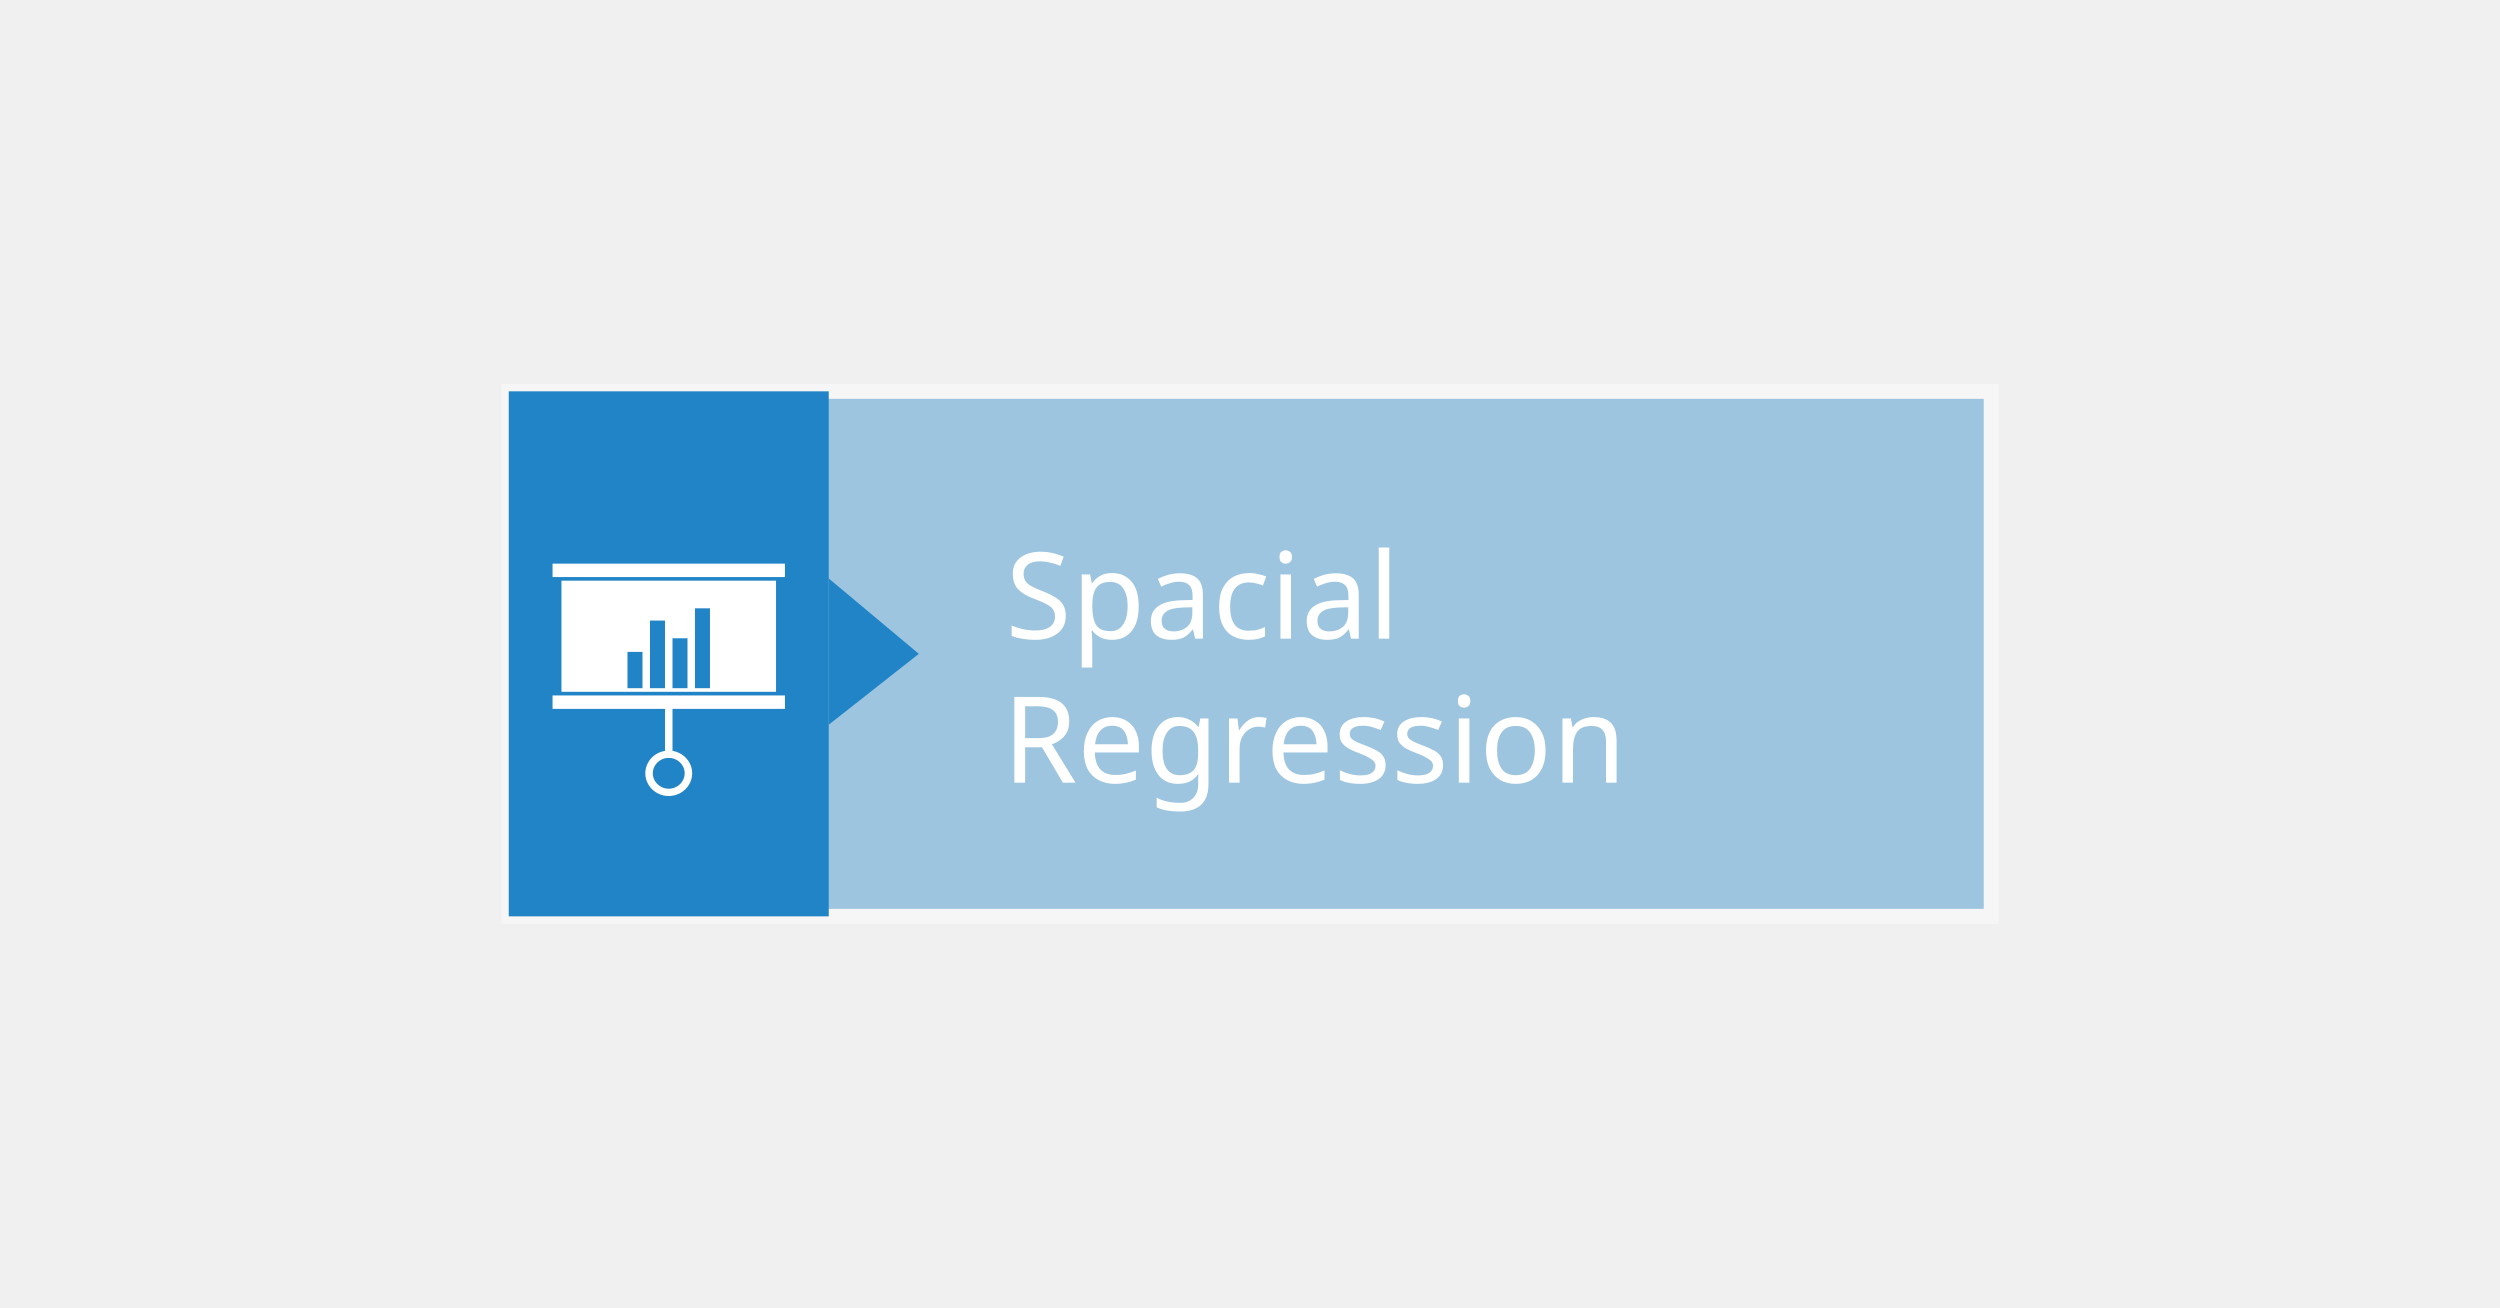
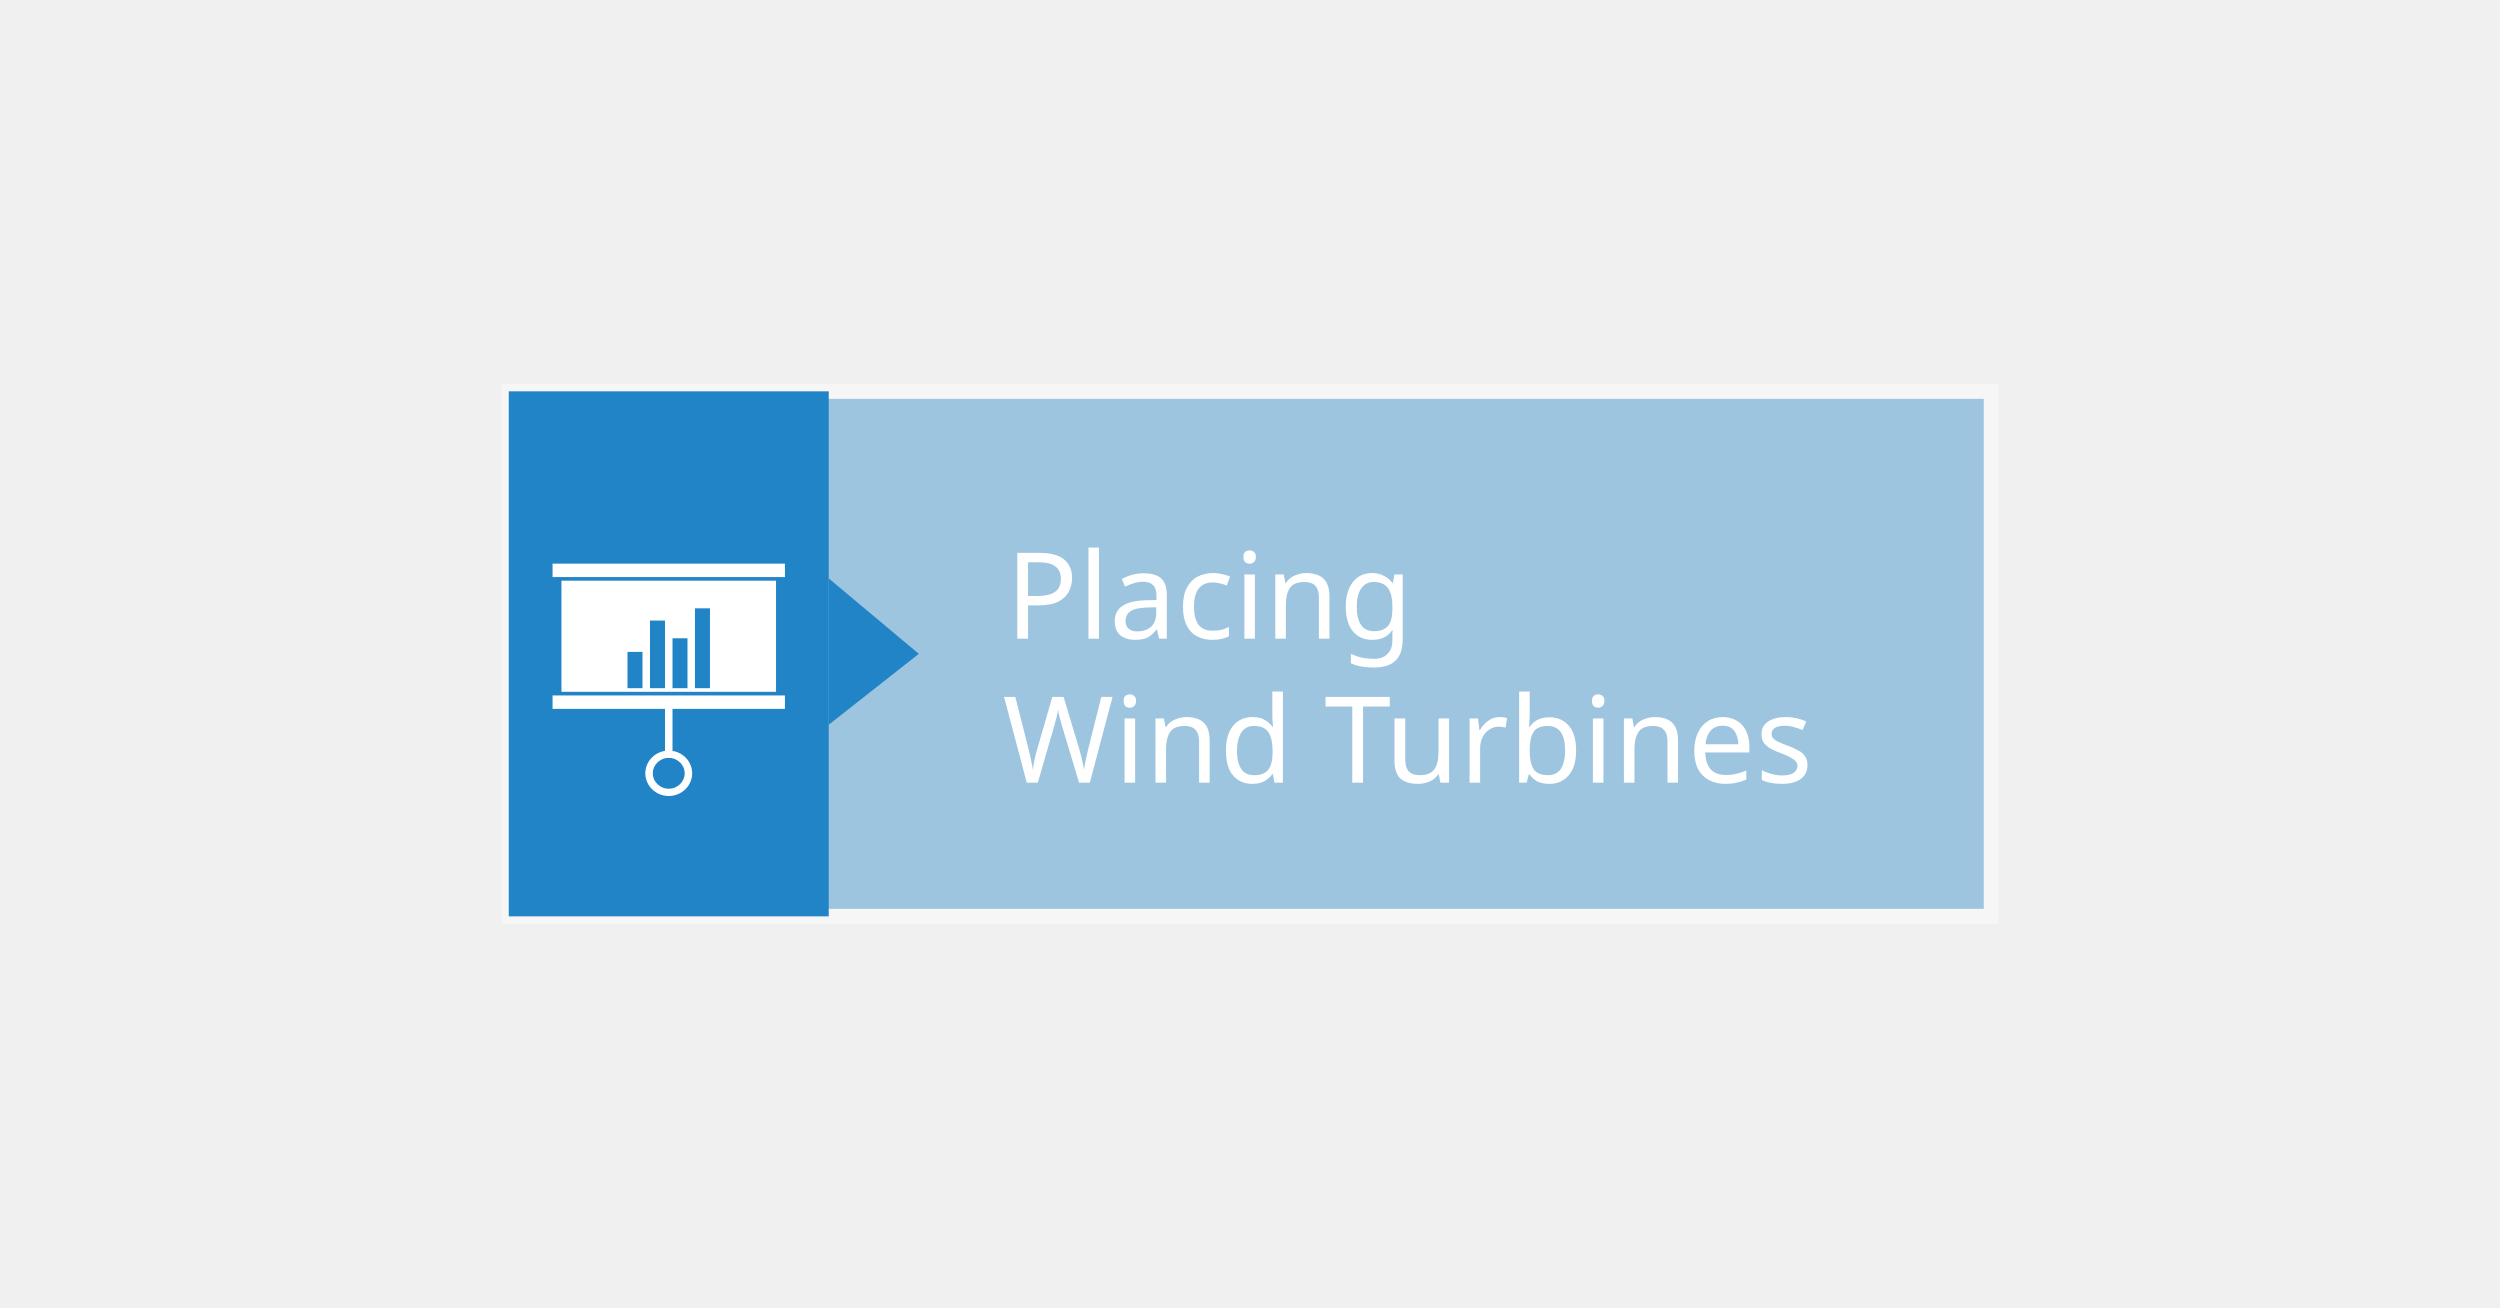
<svg xmlns="http://www.w3.org/2000/svg" version="1.1" id="Layer_1" x="0px" y="0px" width="166.667px" height="87.18px" viewBox="0 0 166.667 87.18" enable-background="new 0 0 166.667 87.18" xml:space="preserve">
  <g>
    <rect x="33.917" y="26.089" opacity="0.4" fill="#2084C6" stroke="#FFFFFF" stroke-miterlimit="10" enable-background="new    " width="98.833" height="35.001" />
    <g>
      <rect x="33.917" y="26.089" fill="#2084C6" width="21.332" height="35.001" />
      <polyline fill="#2084C6" points="55.249,48.314 61.255,43.589 55.249,38.564 55.249,48.314   " />
    </g>
    <g>
      <g>
        <g>
          <path fill="#FFFFFF" d="M44.583,53.067c-0.861,0-1.562-0.679-1.562-1.513s0.7-1.514,1.562-1.514      c0.861,0,1.562,0.679,1.562,1.514S45.443,53.067,44.583,53.067z M44.583,50.525c-0.586,0-1.062,0.461-1.062,1.029      c0,0.566,0.477,1.028,1.062,1.028c0.584,0,1.062-0.461,1.062-1.028C45.645,50.986,45.167,50.525,44.583,50.525z" />
        </g>
      </g>
      <g>
        <g>
          <path fill="#FFFFFF" d="M44.583,50.525c-0.139,0-0.25-0.106-0.25-0.241V46.81c0-0.133,0.111-0.242,0.25-0.242      c0.138,0,0.25,0.109,0.25,0.242v3.474C44.833,50.418,44.721,50.525,44.583,50.525z" />
        </g>
      </g>
      <g>
        <path fill="#FFFFFF" d="M37.431,38.712v7.409h14.305v-7.409H37.431z M42.833,45.88h-1v-2.421h1V45.88z M44.333,42.309v3.571h-1     v-2.663v-1.846h1V42.309z M45.833,45.88h-1v-3.328h1V45.88z M47.331,45.88h-1v-3.571v-1.754h1V45.88z" />
      </g>
      <g>
        <rect x="36.837" y="37.576" fill="#FFFFFF" width="15.492" height="0.895" />
      </g>
      <g>
        <rect x="36.837" y="46.363" fill="#FFFFFF" width="15.492" height="0.896" />
      </g>
    </g>
    <polygon fill="none" points="149.255,58.939 66.589,58.939 67.255,25.938 149.255,25.938  " />
-     <text transform="matrix(1 0 0 1 67.0366 42.5784)" fill="#FFFFFF" font-family="'KozGoPr6N-Bold-83pv-RKSJ-H'" font-size="8">Spacial</text>
-     <text transform="matrix(1 0 0 1 66.8428 52.179)" fill="#FFFFFF" font-family="'KozGoPr6N-Bold-83pv-RKSJ-H'" font-size="8">Regression</text>
+     <text transform="matrix(1 0 0 1 67.0366 42.5784)" fill="#FFFFFF" font-family="'KozGoPr6N-Bold-83pv-RKSJ-H'" font-size="8">Placing</text>
+     <text transform="matrix(1 0 0 1 66.8428 52.179)" fill="#FFFFFF" font-family="'KozGoPr6N-Bold-83pv-RKSJ-H'" font-size="8">Wind Turbines</text>
  </g>
</svg>
